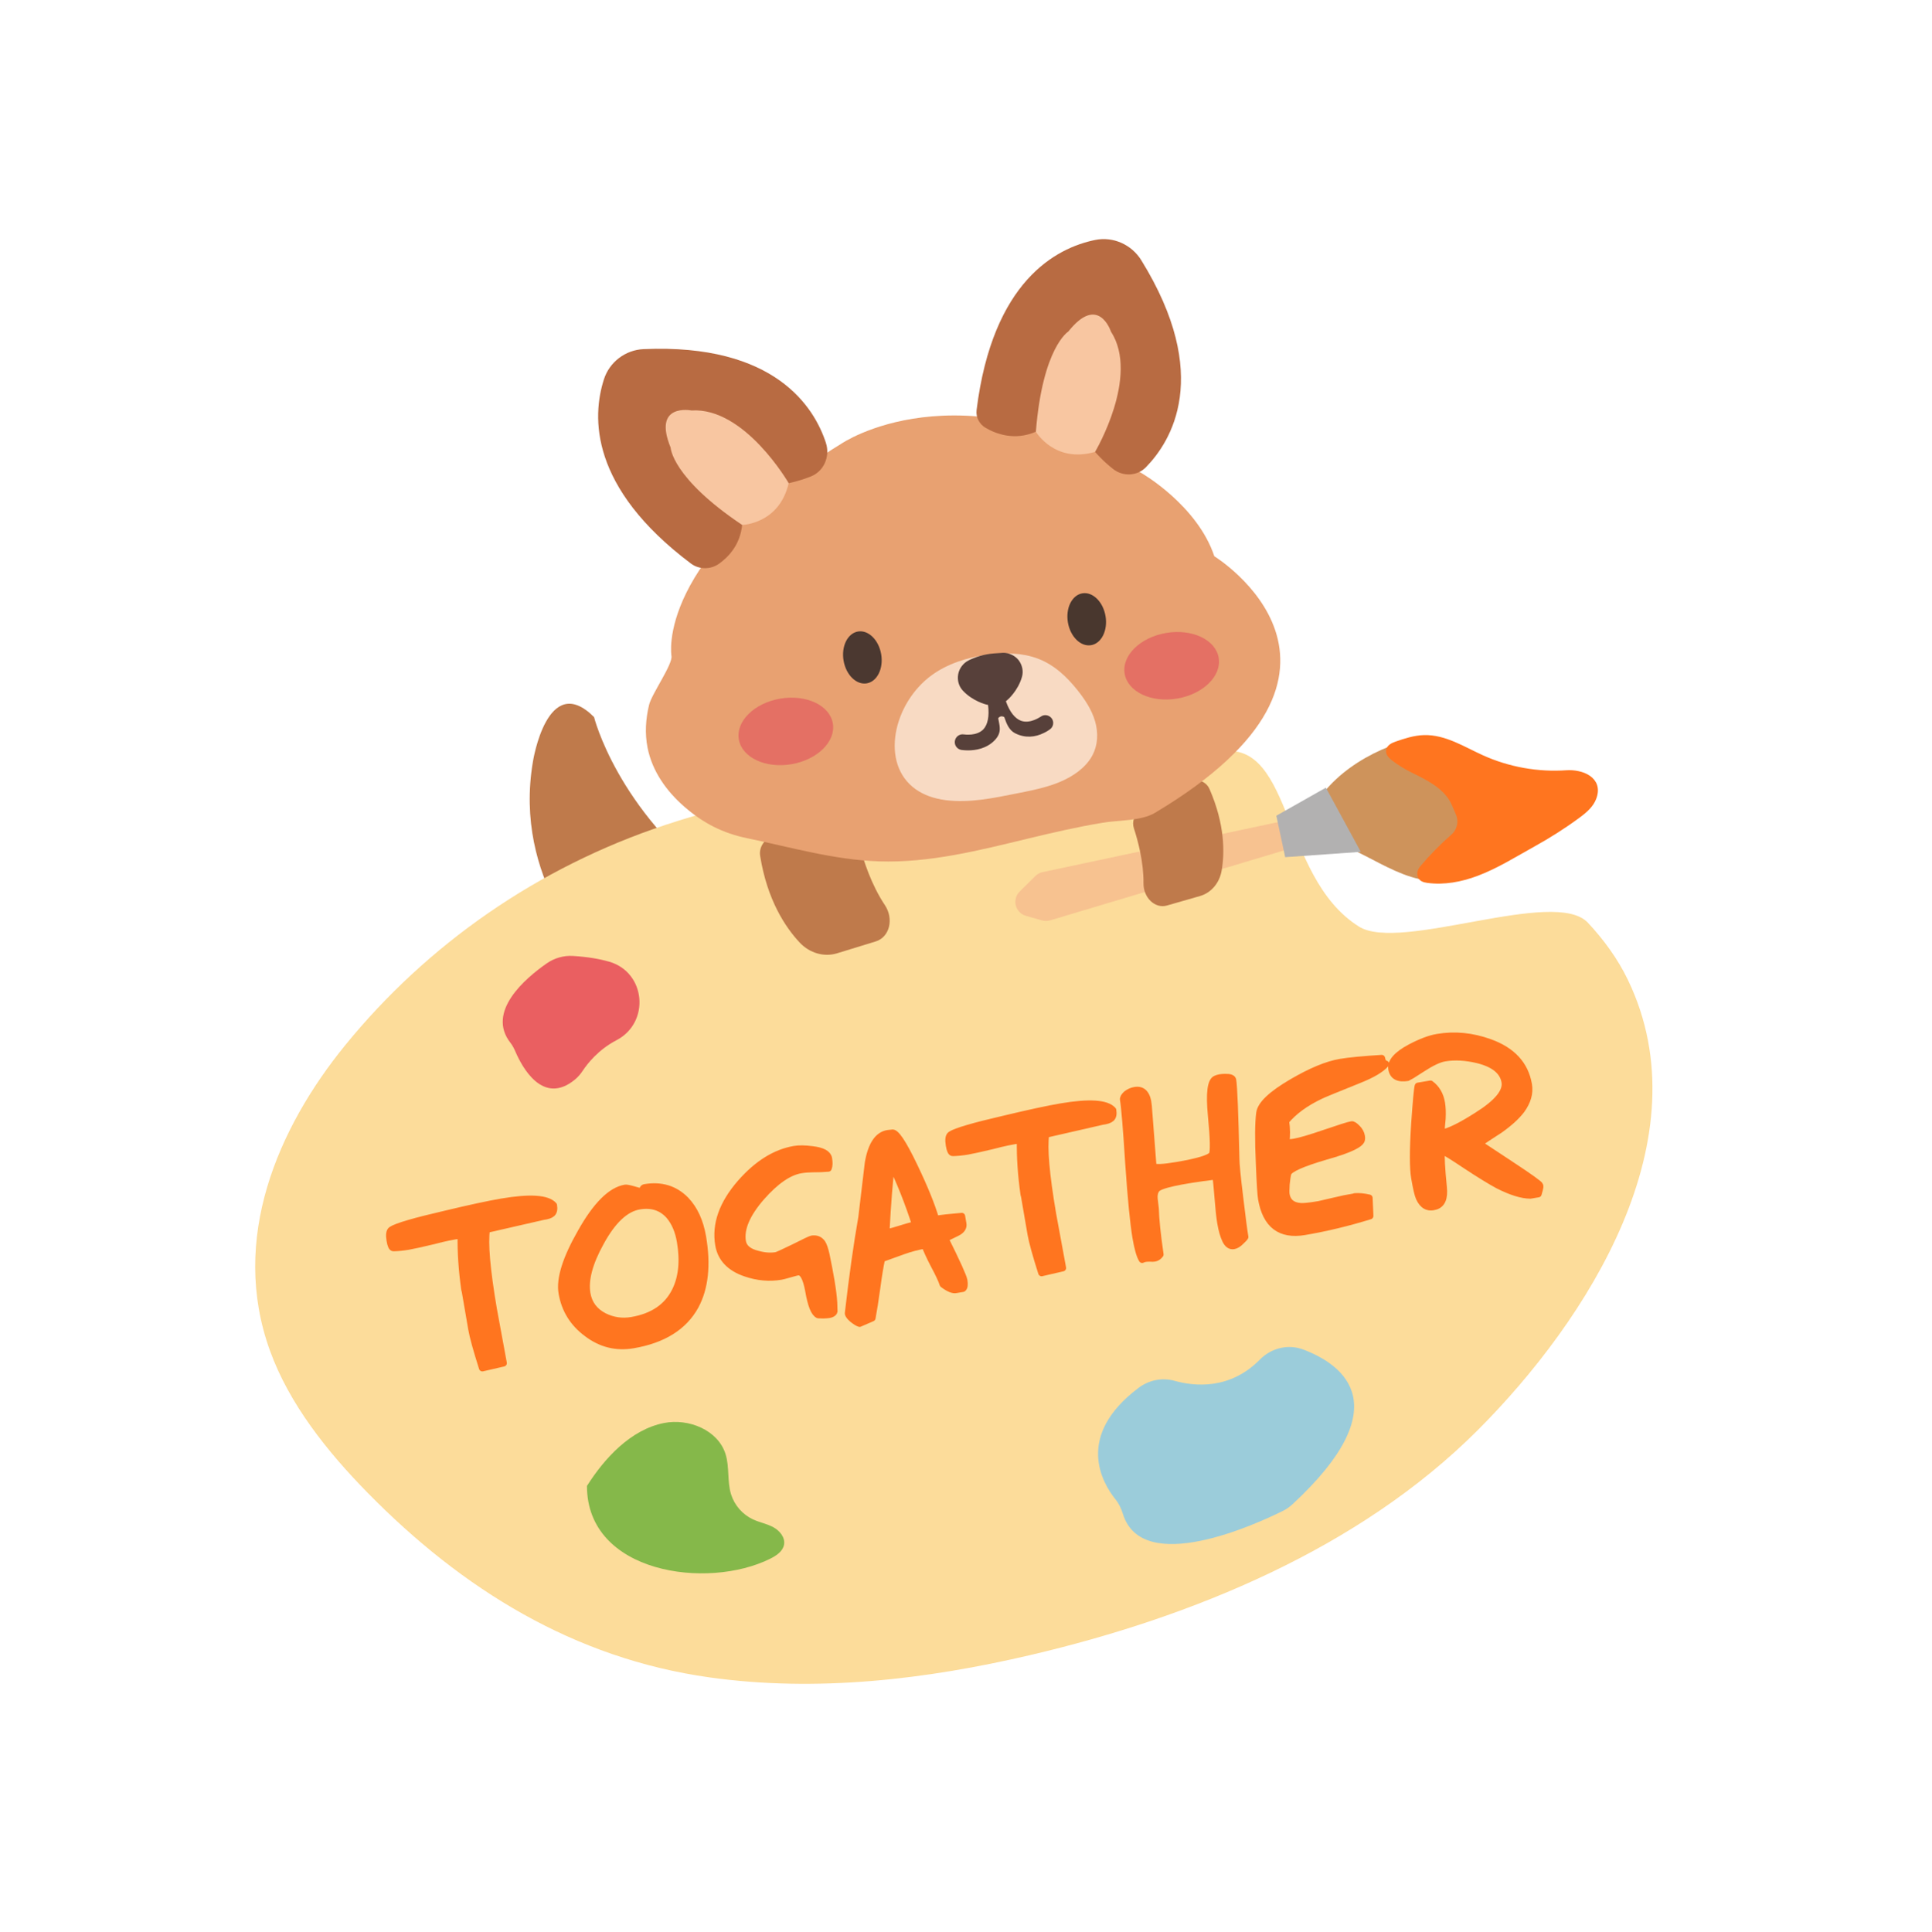
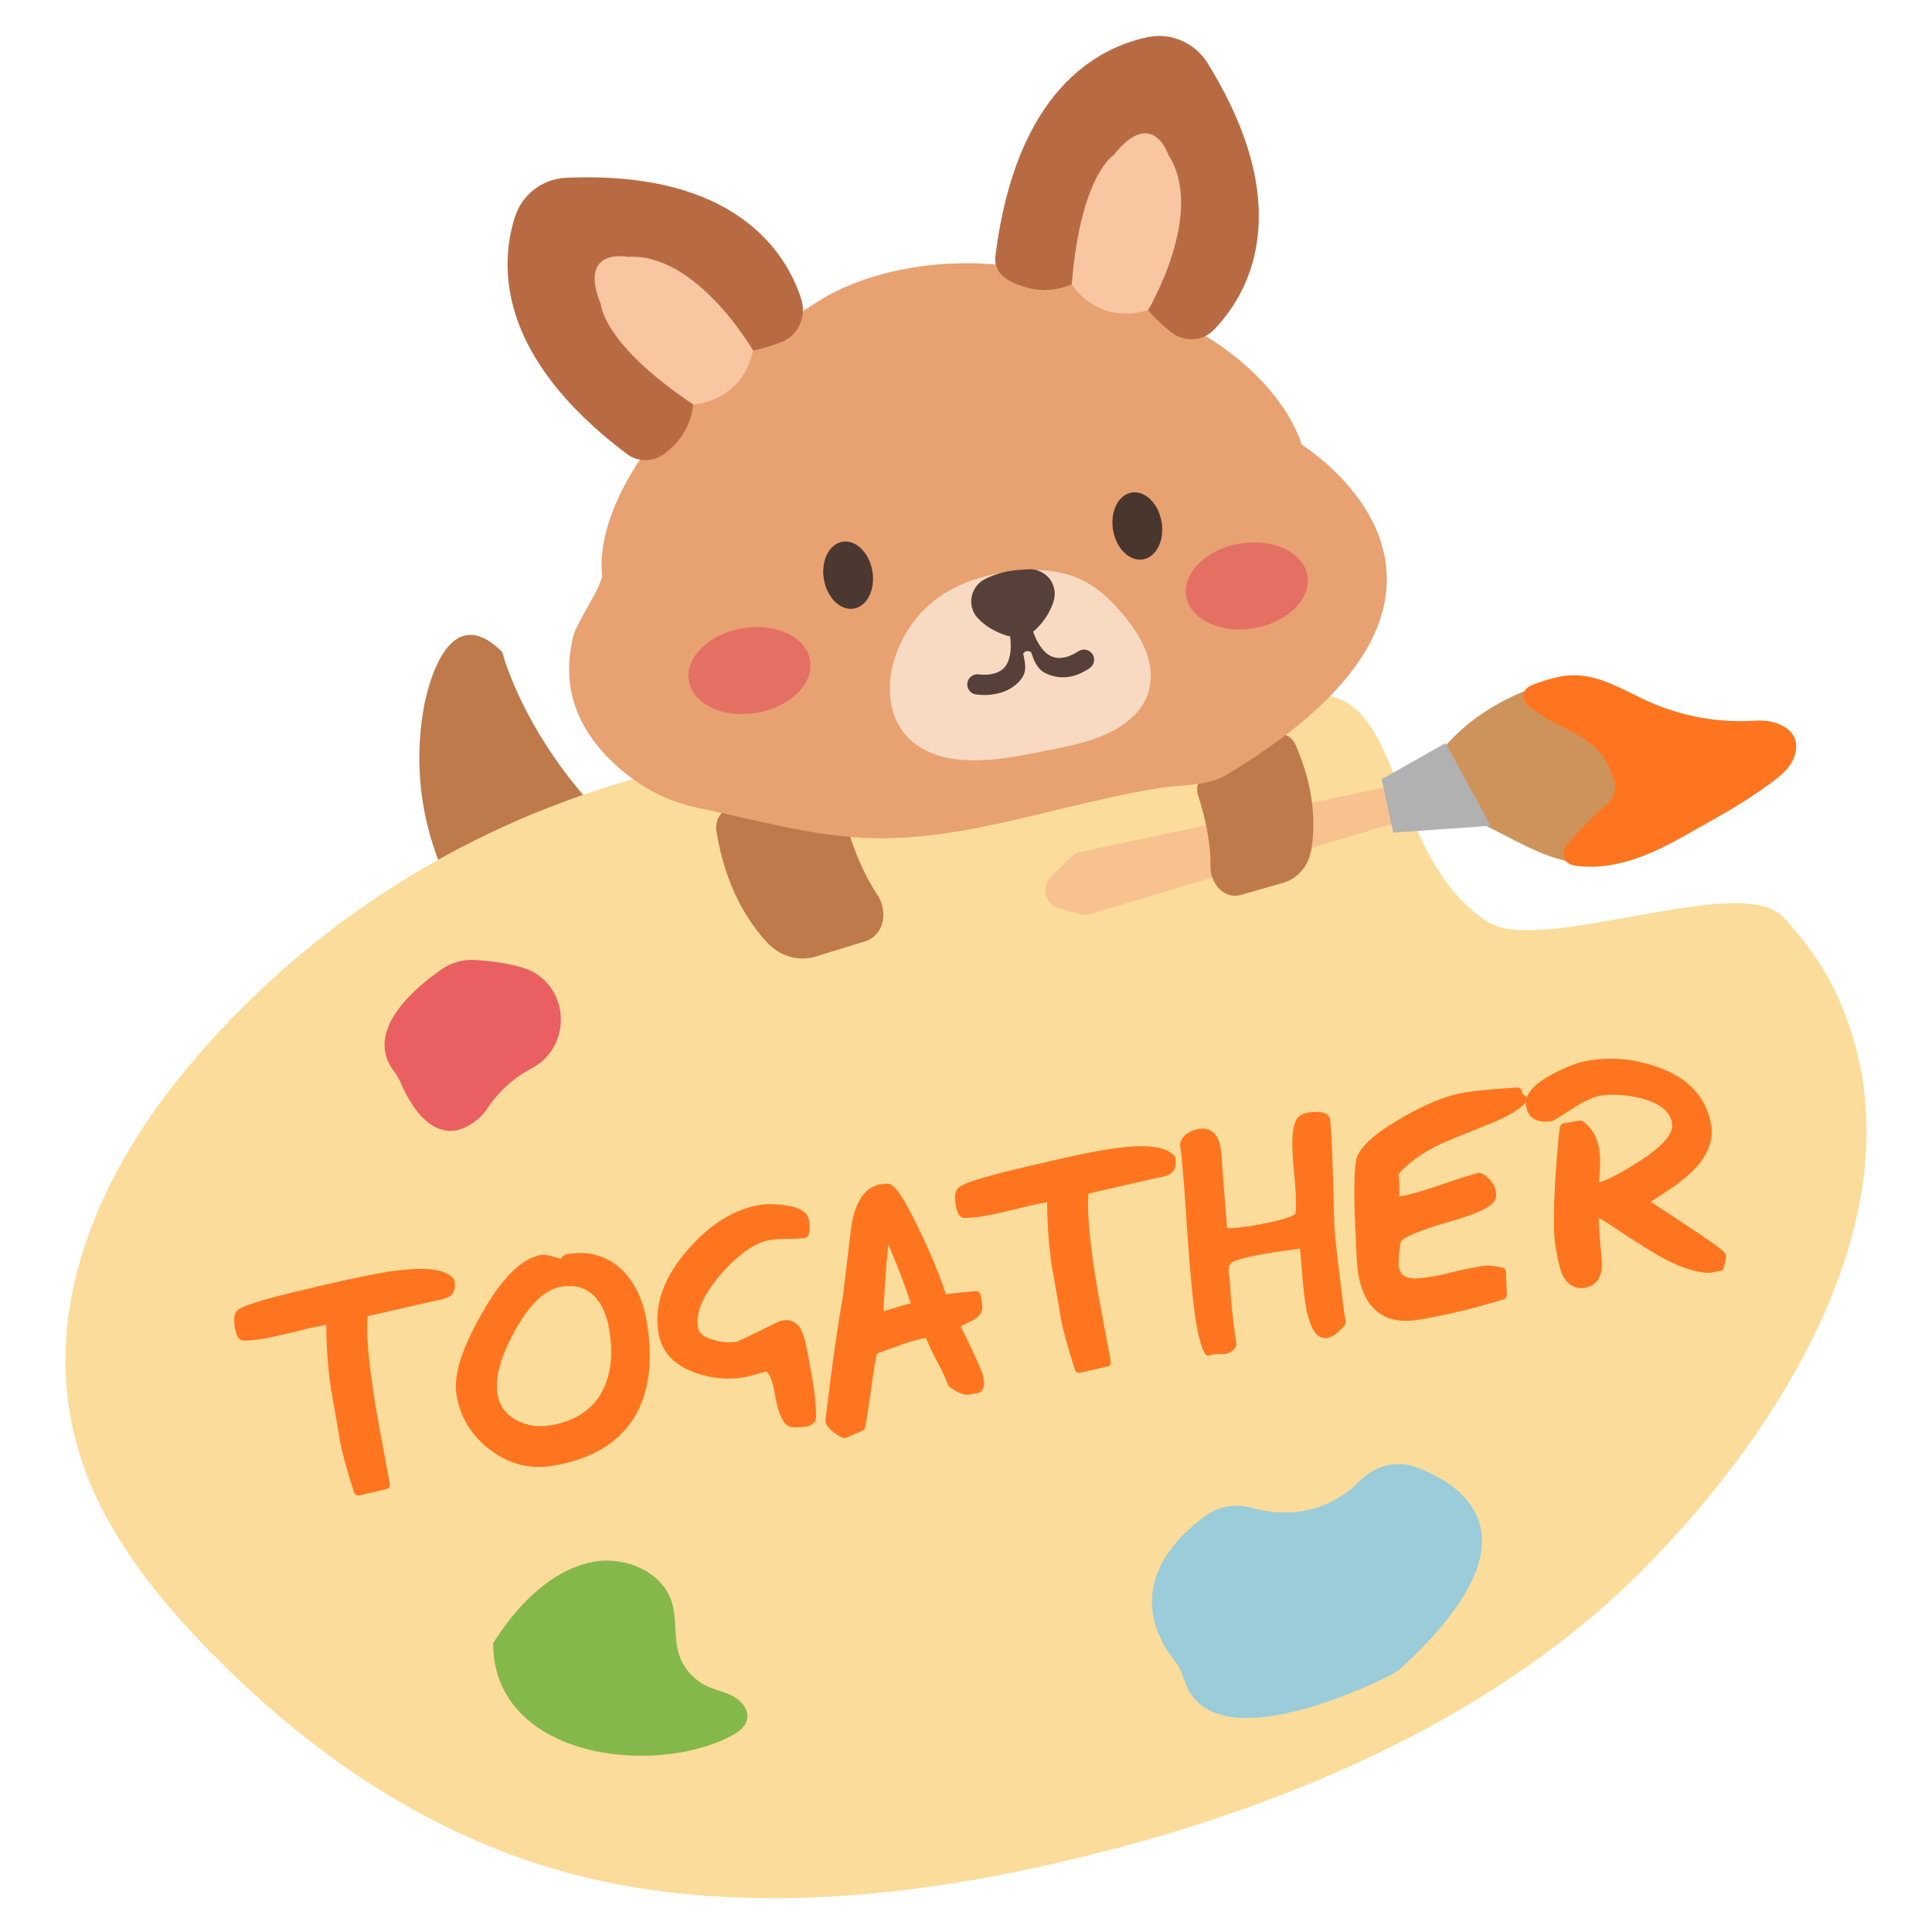
- <svg xmlns="http://www.w3.org/2000/svg" id="a" data-name="圖層 1" viewBox="0 0 283.465 283.465">
+ <svg xmlns="http://www.w3.org/2000/svg" id="a" data-name="圖層 1" viewBox="30 31 220 220">
  <defs>
    <style>
      .b {
        fill: #f8c6a1;
      }

      .c {
        fill: #b86b42;
      }

      .d {
        fill: #bf7a4b;
      }

      .e {
        fill: #e8a171;
      }

      .f, .g {
        fill: #ff751f;
        stroke: #ff751f;
        stroke-linecap: round;
        stroke-linejoin: round;
      }

      .h {
        fill: #b2b1b1;
      }

      .i {
        fill: #f7c290;
      }

      .j {
        fill: #49372e;
      }

      .k {
        fill: #9bccda;
      }

      .l {
        fill: #f8dac3;
      }

      .g {
        stroke-width: .75px;
      }

      .m {
        fill: #85b84a;
      }

      .n {
        fill: #e47064;
      }

      .o {
        fill: #ce935b;
      }

      .p {
        fill: #fcdc9a;
      }

      .q {
        fill: #4b3830;
      }

      .r {
        fill: #57403a;
      }

      .s {
        fill: #ea5f61;
      }
    </style>
  </defs>
  <path class="d" d="M87.195,140.587s-11.955-11.427-8.966-28.832c0,0,2.11-13.361,8.966-6.505,0,0,3.333,13.535,18.284,24.789v9.494l-18.284,1.055Z" />
  <path class="e" d="M108.481,120.919s-9.283,4.284-3.278,15.084l7.98-10.252-3.249-3.677-1.453-1.155Z" />
  <polygon class="e" points="107.802 133.624 107.802 119.29 165.81 118.312 165.81 142.69 107.802 133.624" />
  <path class="p" d="M233.075,135.439c-4.866-5.217-27.518,4.395-33.61.564-11.894-7.478-9.476-28.814-21.538-25.441-7.311,2.045-12.612,8.306-20.271,9.515-8.538,1.348-17.145-2.878-25.903-3.783-11.571-1.195-23.844,1.393-34.106,4.793-18.733,6.207-34.961,17.549-47.019,32.376-9.777,12.023-16.965,28.349-10.999,44.803,2.827,7.797,8.338,14.745,14.372,20.888,13.877,14.128,30.248,24.262,50.131,27.053,15.712,2.206,31.764.324,47.21-3.302,23.578-5.534,48.166-15.575,65.561-32.986,16.153-16.169,33.263-42.856,22.037-66.1-1.49-3.084-3.508-5.853-5.865-8.38Z" />
  <path class="d" d="M113.96,122.724c-1.496.071-2.622,1.433-2.385,2.912,1.038,6.466,3.696,10.462,5.795,12.705,1.489,1.591,3.62,2.159,5.485,1.587l5.673-1.74c2.06-.632,2.702-3.322,1.349-5.346-1.98-2.961-3.132-6.537-3.702-8.709-.302-1.153-1.369-1.928-2.56-1.871l-9.657.461Z" />
  <g>
    <path class="f" d="M79.712,178.567c-1.396.312-4.159.946-8.292,1.898-.309,2,.03,5.9,1.017,11.7.326,1.768.812,4.406,1.459,7.917-.529.115-1.563.354-3.099.714-.863-2.724-1.386-4.62-1.567-5.688-.872-5.12-1.212-7.047-1.021-5.781-.406-2.827-.587-5.506-.543-8.034-1.125.14-2.464.419-4.016.832-1.849.439-3.088.713-3.719.82-.753.128-1.477.201-2.172.22-.223.013-.396-.345-.52-1.073-.145-.85-.072-1.373.219-1.573.739-.5,3.378-1.273,7.919-2.321,3.623-.865,6.369-1.458,8.238-1.775,4.174-.711,6.724-.546,7.65.495.095.559.013.96-.245,1.202-.238.217-.675.365-1.31.448Z" />
    <path class="f" d="M103.142,181.548c.702,4.125.341,7.508-1.082,10.146-1.678,3.057-4.725,4.962-9.142,5.714-2.475.421-4.73-.144-6.768-1.695-2.029-1.502-3.252-3.479-3.669-5.931-.351-2.062.57-5.017,2.762-8.86,2.241-4.001,4.417-6.182,6.528-6.541.169-.028.556.043,1.16.215.608.196.984.28,1.13.256.194-.033.291-.124.291-.272.023-.155.12-.246.29-.274,2.402-.409,4.404.199,6.003,1.824,1.276,1.332,2.108,3.138,2.496,5.419ZM99.848,182.221c-.264-1.553-.803-2.81-1.615-3.771-1.113-1.259-2.58-1.733-4.4-1.424-2.039.348-3.933,2.13-5.682,5.35-1.661,3.004-2.322,5.502-1.984,7.491.256,1.506,1.096,2.623,2.52,3.354,1.28.631,2.625.826,4.032.587,3.082-.524,5.21-1.96,6.383-4.307.989-1.967,1.238-4.394.747-7.281Z" />
    <path class="f" d="M121.581,171.481c-.688.066-1.457.098-2.307.092-.623.007-1.202.055-1.736.146-1.771.302-3.693,1.629-5.765,3.978-2.173,2.493-3.1,4.674-2.782,6.541.153.898.881,1.512,2.186,1.839.996.279,1.907.35,2.732.209.194-.033,1.075-.432,2.643-1.198,1.563-.792,2.43-1.201,2.6-1.23.655-.111,1.164.091,1.525.603.199.291.397.868.595,1.735.288,1.398.523,2.633.705,3.7.227,1.334.367,2.446.418,3.336.027.895.04,1.33.036,1.306-.138.225-.376.363-.715.421-.195.033-.478.057-.85.07-.376-.012-.627-.018-.753-.022-.592-.248-1.069-1.44-1.433-3.576-.355-1.937-.884-2.846-1.587-2.726-.146.024-.54.129-1.183.312-.643.185-1.062.294-1.256.327-1.723.293-3.459.139-5.21-.463-2.305-.78-3.627-2.166-3.966-4.156-.512-3.009.559-6.038,3.211-9.087,2.467-2.817,5.108-4.464,7.923-4.943.679-.115,1.556-.103,2.629.04,1.478.174,2.276.61,2.396,1.314.103.606.084,1.085-.056,1.434Z" />
    <path class="f" d="M141.354,179.615c.091.533-.197.97-.863,1.309-1.131.542-1.717.842-1.757.897,1.748,3.523,2.669,5.563,2.765,6.122.107.63.05,1.027-.172,1.19-.316.054-.643.109-.983.167-.458.103-1.102-.162-1.934-.796-.208-.638-.64-1.562-1.295-2.775-.632-1.215-1.086-2.199-1.364-2.95-1.068.182-2.131.462-3.19.841-1.059.381-2.106.76-3.141,1.135-.228,1.012-.461,2.426-.702,4.239-.269,1.943-.502,3.432-.701,4.464-.42.171-1.037.438-1.849.802-.235-.061-.584-.275-1.046-.646-.382-.334-.591-.61-.628-.829-.004-.024.002-.062.018-.116.625-5.425,1.281-10.08,1.968-13.969.318-2.676.637-5.352.956-8.027.452-2.624,1.406-4.06,2.862-4.308.169-.028.367-.05.589-.062.533-.241,1.633,1.383,3.3,4.869,1.508,3.14,2.561,5.732,3.159,7.777.85-.145,2.124-.287,3.822-.426.008.05.033.194.074.438.042.242.079.461.112.655ZM134.393,179.863c-1.104-3.407-2.286-6.39-3.545-8.948-.292,2.247-.558,5.601-.797,10.062.836-.218,1.681-.461,2.534-.731.712-.22,1.153-.345,1.323-.374.169-.028.332-.032.485-.008Z" />
    <path class="f" d="M161.798,164.6c-1.396.312-4.16.946-8.292,1.898-.31,2,.03,5.9,1.017,11.7.325,1.768.812,4.406,1.46,7.917-.53.115-1.563.354-3.1.714-.863-2.724-1.386-4.62-1.567-5.688-.871-5.12-1.212-7.047-1.021-5.781-.406-2.827-.588-5.506-.543-8.034-1.125.14-2.464.419-4.016.832-1.849.439-3.088.713-3.718.82-.753.128-1.477.201-2.172.22-.223.013-.396-.345-.52-1.073-.145-.85-.071-1.373.22-1.573.738-.5,3.379-1.273,7.919-2.321,3.623-.865,6.368-1.458,8.237-1.775,4.174-.711,6.724-.546,7.65.495.096.559.014.96-.245,1.202-.237.217-.674.365-1.309.448Z" />
    <path class="f" d="M180.953,158.53c.161.946.317,4.804.47,11.569-.002.725.188,2.64.566,5.747.346,2.913.596,4.818.748,5.716-.076.139-.267.345-.569.621-.383.39-.744.613-1.083.671-.486.083-.882-.187-1.188-.809s-.552-1.48-.737-2.572c-.136-.801-.266-2.002-.388-3.604-.128-1.626-.236-2.706-.327-3.24-5.381.666-8.279,1.31-8.698,1.93-.267.345-.374.813-.323,1.403.059.49.114.968.169,1.433.038,1.542.27,3.786.697,6.735-.223.312-.503.497-.843.555-.146.025-.37.026-.674.004-.3,0-.521.013-.667.038-.17.028-.324.08-.461.153-.347-.564-.653-1.637-.922-3.214-.354-2.087-.709-5.711-1.062-10.87-.326-5.138-.583-8.265-.772-9.382-.041-.241.111-.519.458-.827.375-.288.782-.47,1.219-.544,1.188-.202,1.855.559,1.999,2.282.16,1.971.389,4.929.686,8.872.316.246,1.47.199,3.46-.14,3.105-.528,4.84-1.049,5.202-1.56.258-.393.217-2.32-.122-5.784-.312-3.293-.078-5.081.698-5.362.323-.154.771-.231,1.347-.229.695-.019,1.068.118,1.118.408Z" />
    <path class="f" d="M203.399,156.172c-.689.792-2.041,1.585-4.053,2.375-3.46,1.389-5.315,2.153-5.565,2.296-2.194,1.047-3.882,2.284-5.062,3.708.165,1.121.177,2.142.034,3.065.194.117.596.123,1.202.02.85-.145,2.358-.588,4.53-1.332,2.17-.743,3.474-1.153,3.911-1.228.169-.029.436.139.797.501.361.364.579.764.653,1.199.033.195.035.357.008.486-.107.692-1.865,1.517-5.272,2.471-3.474,1.017-5.318,1.842-5.534,2.478-.092.34-.176.879-.249,1.614-.047.758-.049,1.259-.008,1.501.182,1.067.867,1.65,2.058,1.747.458.047,1.366-.046,2.726-.277.145-.024.758-.166,1.837-.424,1.104-.264,1.741-.409,1.911-.438,1.188-.202,1.696-.301,1.522-.298.614-.054,1.325.013,2.131.2.026.595.064,1.476.113,2.64-3.227.999-6.43,1.769-9.608,2.31-3.567.606-5.677-1.006-6.329-4.841-.1-.582-.207-2.312-.321-5.189-.162-3.442-.144-5.905.054-7.388.162-1.25,1.753-2.757,4.773-4.521,2.771-1.62,5.127-2.596,7.069-2.926,1.285-.219,3.312-.414,6.08-.585.082.485.28.764.592.835Z" />
    <path class="f" d="M224.364,159.197c.211,1.237-.139,2.483-1.049,3.737-.693.917-1.753,1.885-3.178,2.899-1.013.647-2.035,1.321-3.064,2.02,1.517.991,3.036,1.993,4.557,3.008,2.896,1.905,4.36,2.954,4.394,3.147.029.171.012.361-.053.57-.096.317-.158.54-.186.669-.268.046-.655.111-1.165.198-1.251-.012-2.833-.504-4.746-1.477-1.128-.607-2.717-1.585-4.769-2.935-1.806-1.216-2.978-1.939-3.517-2.173-.091.789.005,2.597.286,5.42.167,1.569-.225,2.498-1.175,2.784-1.067.331-1.862-.082-2.384-1.243-.2-.439-.43-1.424-.689-2.953-.244-1.432-.242-4.066.003-7.904.231-3.335.403-5.186.516-5.556.412-.07,1.019-.174,1.82-.31.884.648,1.43,1.58,1.636,2.793.107.631.138,1.399.093,2.306-.078.713-.133,1.421-.163,2.126,1.141-.194,2.904-1.057,5.291-2.586,2.956-1.852,4.312-3.493,4.069-4.926-.269-1.577-1.603-2.66-4-3.252-1.771-.423-3.383-.51-4.839-.262-.825.141-1.912.649-3.261,1.528-1.373.884-2.084,1.328-2.132,1.337-1.408.239-2.202-.175-2.384-1.243-.178-1.043.729-2.097,2.721-3.159,1.535-.811,2.86-1.312,3.978-1.501,2.548-.434,5.112-.183,7.693.751,3.298,1.186,5.197,3.248,5.696,6.185Z" />
  </g>
  <path class="m" d="M86.152,218.106c2.564-4.047,6.409-8.271,11.308-9.236,3.623-.714,7.923,1.031,9.033,4.553.6,1.902.221,4.007.811,5.912.496,1.602,1.693,2.972,3.213,3.679.971.452,2.054.641,2.995,1.152.941.511,1.759,1.508,1.569,2.561-.177.984-1.13,1.611-2.024,2.058-9.212,4.603-26.905,2.165-26.905-10.679" />
  <path class="s" d="M75.656,154.365c.96,2.234,4.012,7.976,8.729,4.098.454-.373.835-.824,1.158-1.314.652-.987,2.254-3.064,4.942-4.465,4.969-2.591,4.324-9.969-1.061-11.524-1.45-.419-3.206-.717-5.328-.846-1.369-.083-2.729.312-3.855,1.096-3.137,2.186-8.901,7.094-5.314,11.66.308.392.531.837.728,1.294Z" />
  <path class="k" d="M163.739,220.088c-1.931-2.396-6.025-9.288,3.384-16.381,1.508-1.136,3.451-1.543,5.269-1.033,2.953.827,8.143,1.342,12.53-3.112,1.684-1.71,4.171-2.319,6.414-1.464,5.876,2.241,13.998,8.241-1.641,22.714-.419.388-.893.711-1.404.965-3.857,1.919-20.609,9.635-23.468.447-.24-.772-.577-1.506-1.084-2.135Z" />
  <g>
    <path class="i" d="M153.029,128.009l34.199-7.263c.652-.139,1.332.036,1.837.471l0.0 0c1.278,1.101.834,3.179-.782,3.662l-34.137,10.211c-.389.116-.803.119-1.193.009l-2.366-.67c-1.573-.446-2.082-2.422-.919-3.571l2.303-2.278c.291-.287.658-.485,1.058-.57Z" />
    <path class="o" d="M233.122,118.457c2.123-1.914.561-5.43-2.282-5.127-1.468.156-2.941.297-4.323.163-3.629-.352-7.199-1.337-10.481-2.93-1.837-.892-3.643-1.985-5.67-2.235-1.749-.215-3.512.223-5.182.784-6.595,2.216-12.934,7.158-14.041,14.027,6.473-.777,11.862,5.267,18.329,6.092,5.198.663,10.146-2.119,14.647-4.802,2.23-1.329,6.194-3.439,9.002-5.972Z" />
    <polygon class="h" points="187.34 119.73 188.639 125.814 199.739 125.034 194.613 115.615 187.34 119.73" />
    <path class="g" d="M233.102,118.439c.346-.38.636-.801.825-1.281,1.103-2.813-1.831-3.876-3.984-3.726-4.24.294-8.55-.478-12.424-2.227-2.759-1.245-5.469-3.017-8.495-2.934-1.398.038-2.751.479-4.071.94-.504.176-1.092.461-1.134.993-.038.475.4.861.759,1.135.905.69,1.88,1.281,2.903,1.78,2.077,1.013,4.547,2.24,5.724,4.405.314.578.544,1.228.82,1.835.541,1.19.225,2.59-.76,3.448-1.636,1.425-3.159,2.979-4.551,4.643-.202.242-.331.549-.31.863.045.683.625.835,1.137.905,2.416.332,4.889-.145,7.174-.998,2.93-1.095,5.601-2.793,8.326-4.298,2.259-1.248,4.442-2.63,6.52-4.161.541-.399,1.09-.826,1.542-1.323Z" />
  </g>
  <path class="d" d="M174.481,114.815c1.099-.649,2.535-.185,3.053,1.003,2.268,5.197,2.231,9.354,1.778,11.972-.321,1.857-1.576,3.27-3.171,3.728l-4.852,1.393c-1.762.506-3.47-1.152-3.447-3.262.034-3.085-.808-6.23-1.412-8.079-.321-.981.079-2.046.954-2.563l7.095-4.192Z" />
  <path class="e" d="M98.555,96.276c-0-0-2.49-14.318,24.901-31.127,0,0,17.12-11.828,44.2,4.358,0,0,8.093,4.669,10.583,12.139,0,0,26.768,16.497-8.717,37.664-2.027,1.205-5.353,1.064-7.662,1.447-3.683.611-7.31,1.448-10.938,2.323-7.185,1.734-14.463,3.599-21.915,3.352-6.579-.218-12.929-2.073-19.336-3.397-3.561-.736-6.409-2.187-9.184-4.59-2.641-2.287-4.756-5.226-5.441-8.705-.412-2.09-.274-4.23.229-6.291.397-1.626,3.493-5.952,3.281-7.174Z" />
  <path class="l" d="M151.76,115.935c-.847.193-1.702.361-2.553.531-3.414.682-6.919,1.414-10.325.99-1.853-.231-3.331-.798-4.47-1.603-5.308-3.75-3.284-12.662,2.358-16.757,2.309-1.676,5.224-2.608,8.147-3.001,2.532-.34,5.179-.284,7.463.593,2.415.928,4.234,2.694,5.735,4.567,1.127,1.406,2.126,2.921,2.617,4.6s.438,3.545-.465,5.152c-.964,1.716-2.806,2.989-4.795,3.806-1.192.49-2.443.834-3.712,1.123Z" />
  <path class="c" d="M144.671,62.803c1.588.921,4.288,1.902,7.374.565l8.687,2.958s1.104,1.313,2.668,2.529c1.45,1.128,3.521,1.034,4.805-.28,3.69-3.775,9.773-13.448-.689-30.38-1.415-2.29-4.125-3.514-6.763-2.976-5.732,1.169-15.058,6.027-17.41,24.97-.131,1.054.409,2.081,1.328,2.614Z" />
  <path class="b" d="M152.046,63.368s2.747,4.684,8.687,2.958c0,0,6.597-11.093,2.324-17.667,0,0-1.808-5.588-6.245,0,0,0-3.78,2.301-4.766,14.708Z" />
  <path class="c" d="M105.55,82.737c1.455-1.042,3.09-2.827,3.384-5.689l6.829-6.129s1.544-.294,3.278-.994c1.919-.774,2.826-2.958,2.184-4.926-1.699-5.202-7.446-14.599-26.758-13.755-2.67.117-5.007,1.888-5.823,4.433-1.767,5.509-2.109,15.854,12.76,27.033,1.219.916,2.906.913,4.146.026Z" />
  <path class="b" d="M108.933,77.048s5.429-.105,6.829-6.129c0,0-6.448-11.18-14.272-10.669,0,0-5.758-1.157-3.055,5.447,0,0,.158,4.422,10.497,11.352Z" />
  <ellipse class="q" cx="126.579" cy="96.497" rx="2.8" ry="3.859" transform="translate(-14.39374 22.60112) rotate(-9.657026)" />
  <ellipse class="j" cx="159.508" cy="90.894" rx="2.8" ry="3.859" transform="translate(-12.98719 28.04551) rotate(-9.657026)" />
  <ellipse class="n" cx="115.345" cy="107.357" rx="7" ry="4.883" transform="translate(-16.37469 20.87034) rotate(-9.657026)" />
  <ellipse class="n" cx="171.978" cy="97.72" rx="7" ry="4.883" transform="translate(-13.95561 30.234) rotate(-9.657026)" />
  <path class="r" d="M154.134,107.035c-.046.023-.347.278-.881.533-1.344.672-2.803.796-4.267.054-1.738-.881-1.527-3.893-2.36-3.298-.445.318.093,1.668.116,2.502.046.765-.255,1.321-.765,1.854-1.205,1.228-2.827,1.46-3.87,1.46-.579,0-.973-.069-1.02-.069-.626-.116-1.043-.718-.927-1.344.116-.626.718-1.043,1.344-.927.07,0,1.831.278,2.827-.742.649-.695.904-1.923.695-3.592-.069-.023-.162-.023-.232-.046-.093-.023-2.062-.51-3.499-2.085-.579-.649-.811-1.506-.649-2.387.162-.857.742-1.622,1.529-2.016.881-.44,2.155-.904,3.684-1.02h0l1.367-.093c.881-.023,1.761.417,2.294,1.089.533.718.718,1.599.487,2.433-.579,2.062-2.109,3.383-2.178,3.429-.046.07-.139.093-.185.162.556,1.576,1.344,2.549,2.248,2.873,1.344.463,2.78-.579,2.85-.602.51-.394,1.228-.278,1.622.232.371.487.278,1.228-.232,1.599Z" />
  <path class="r" d="M145.416,102.613l2.12.321.777,2.918c-.032-.118-.444-.336-.549-.403-.217-.139-.483-.304-.749-.309-.484-.009-.765.683-.944,1.053l-.655-3.579Z" />
</svg>
